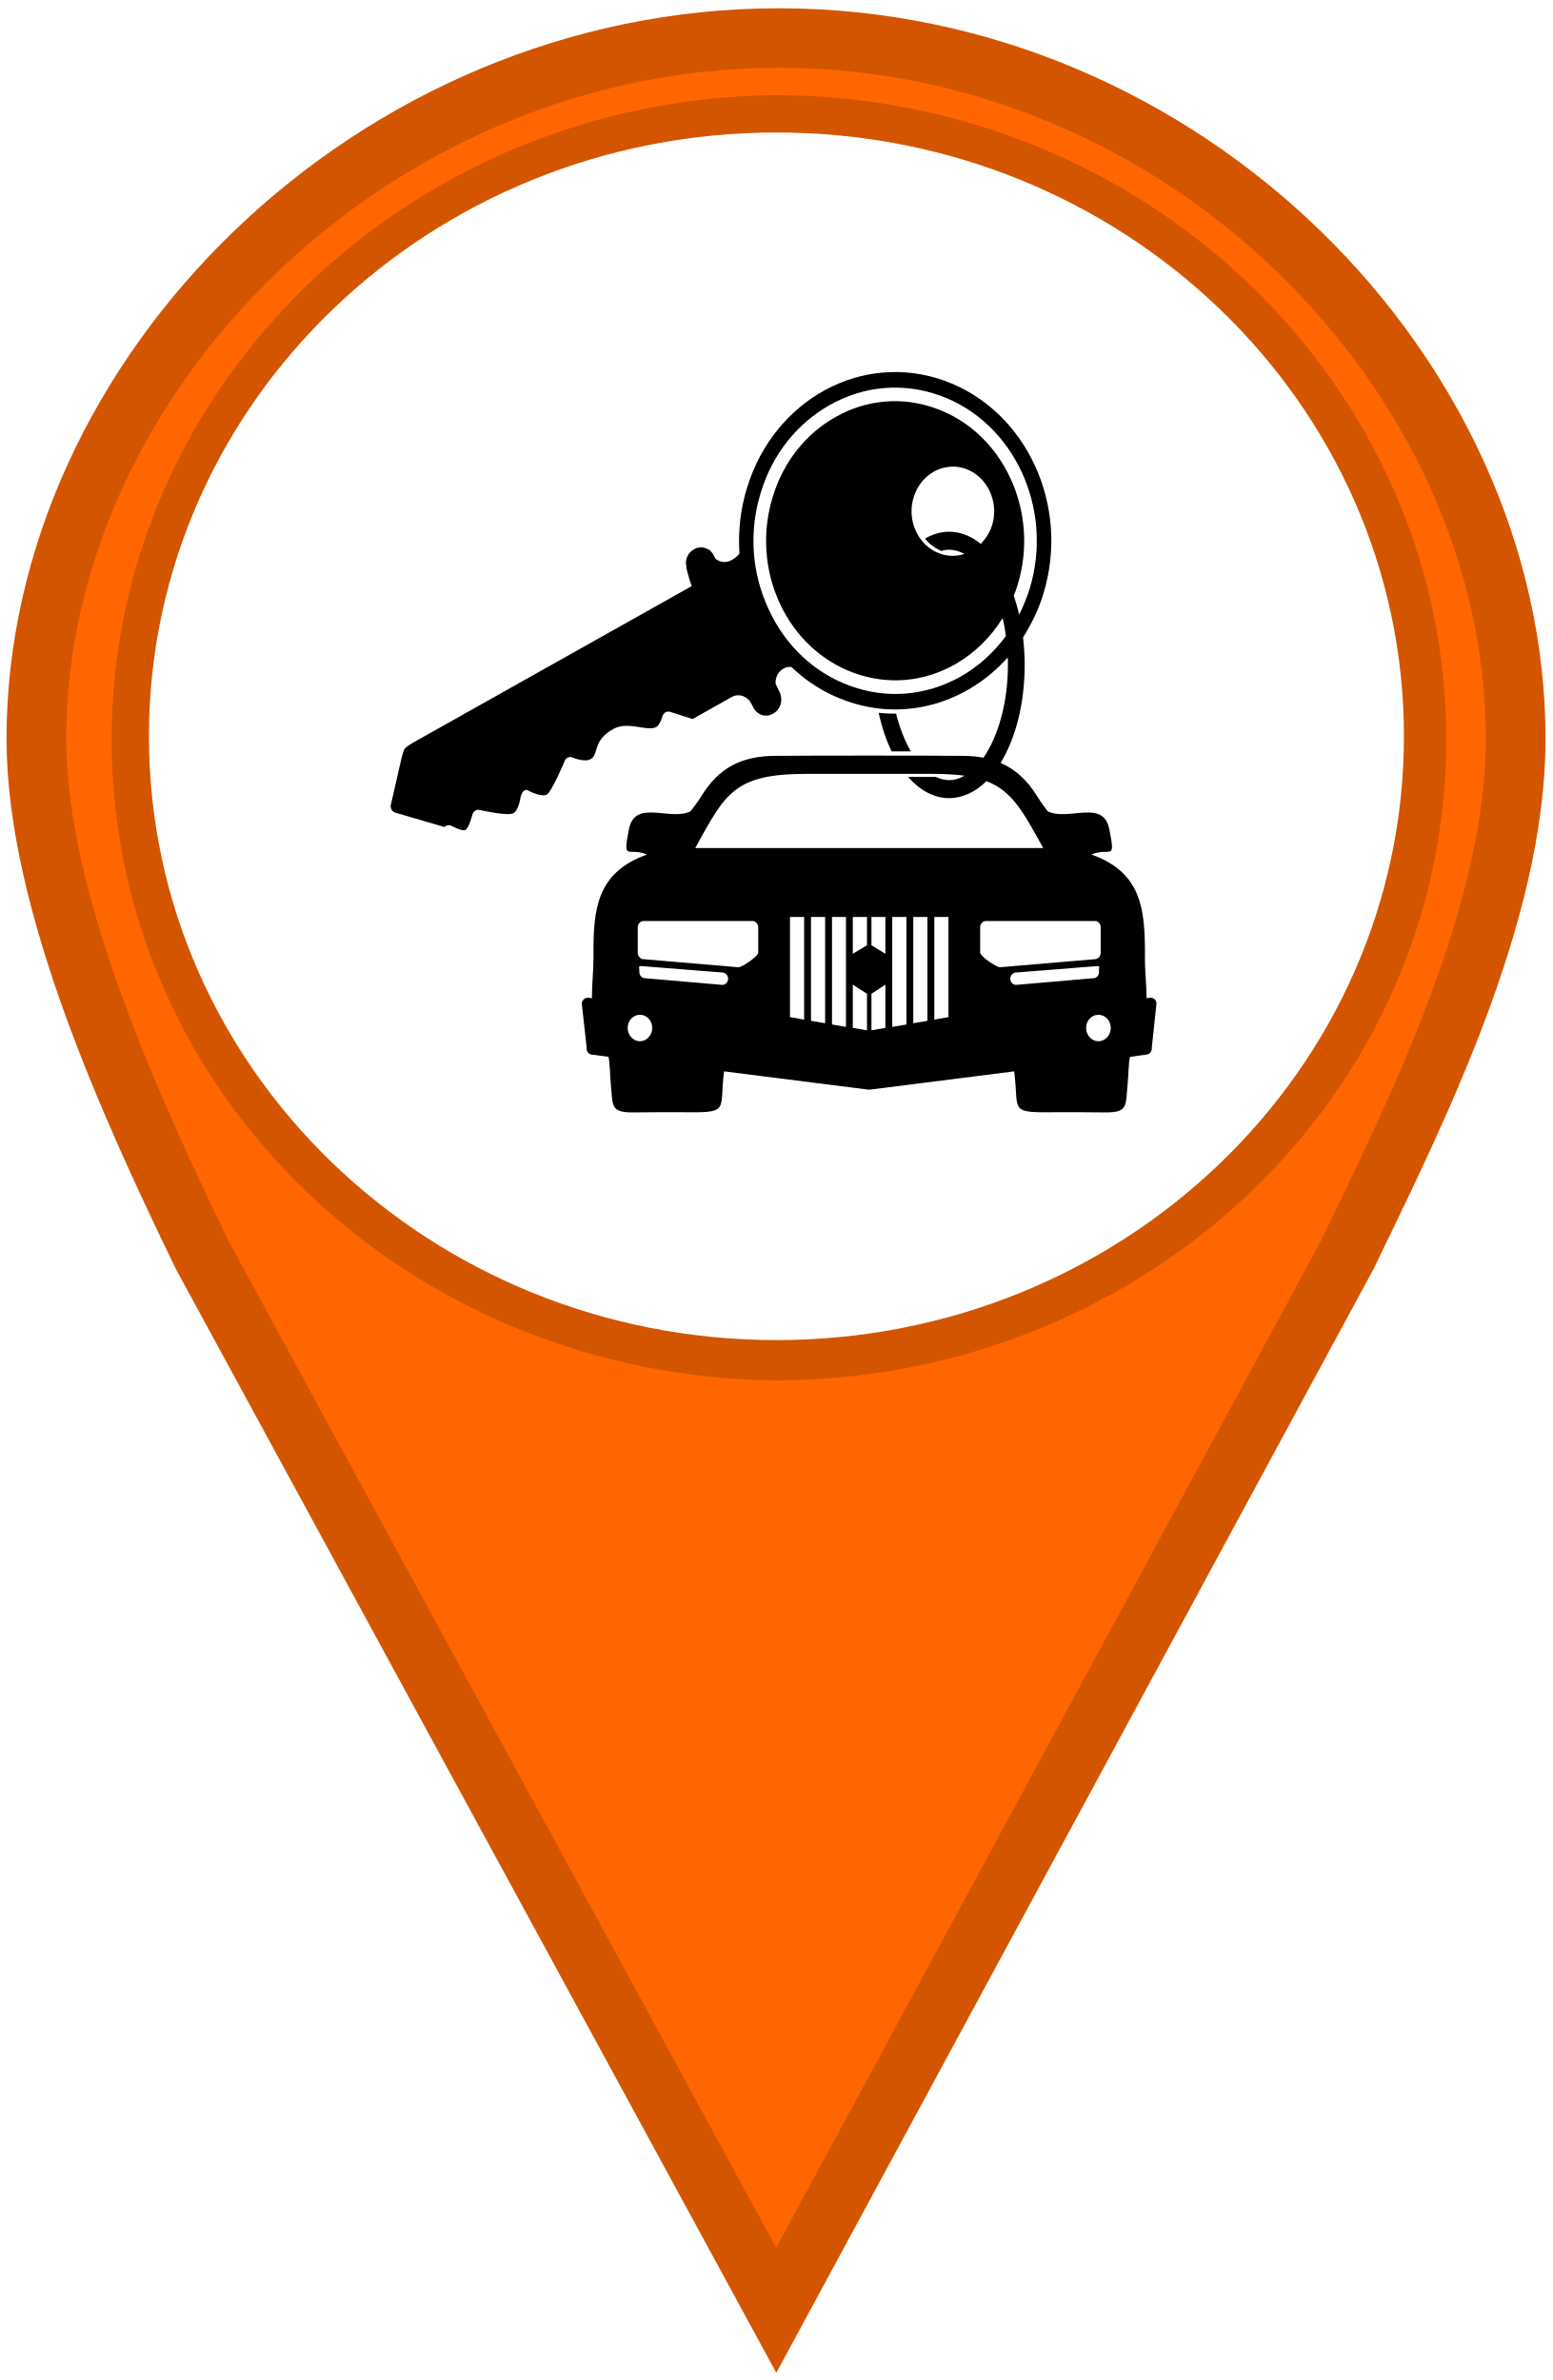
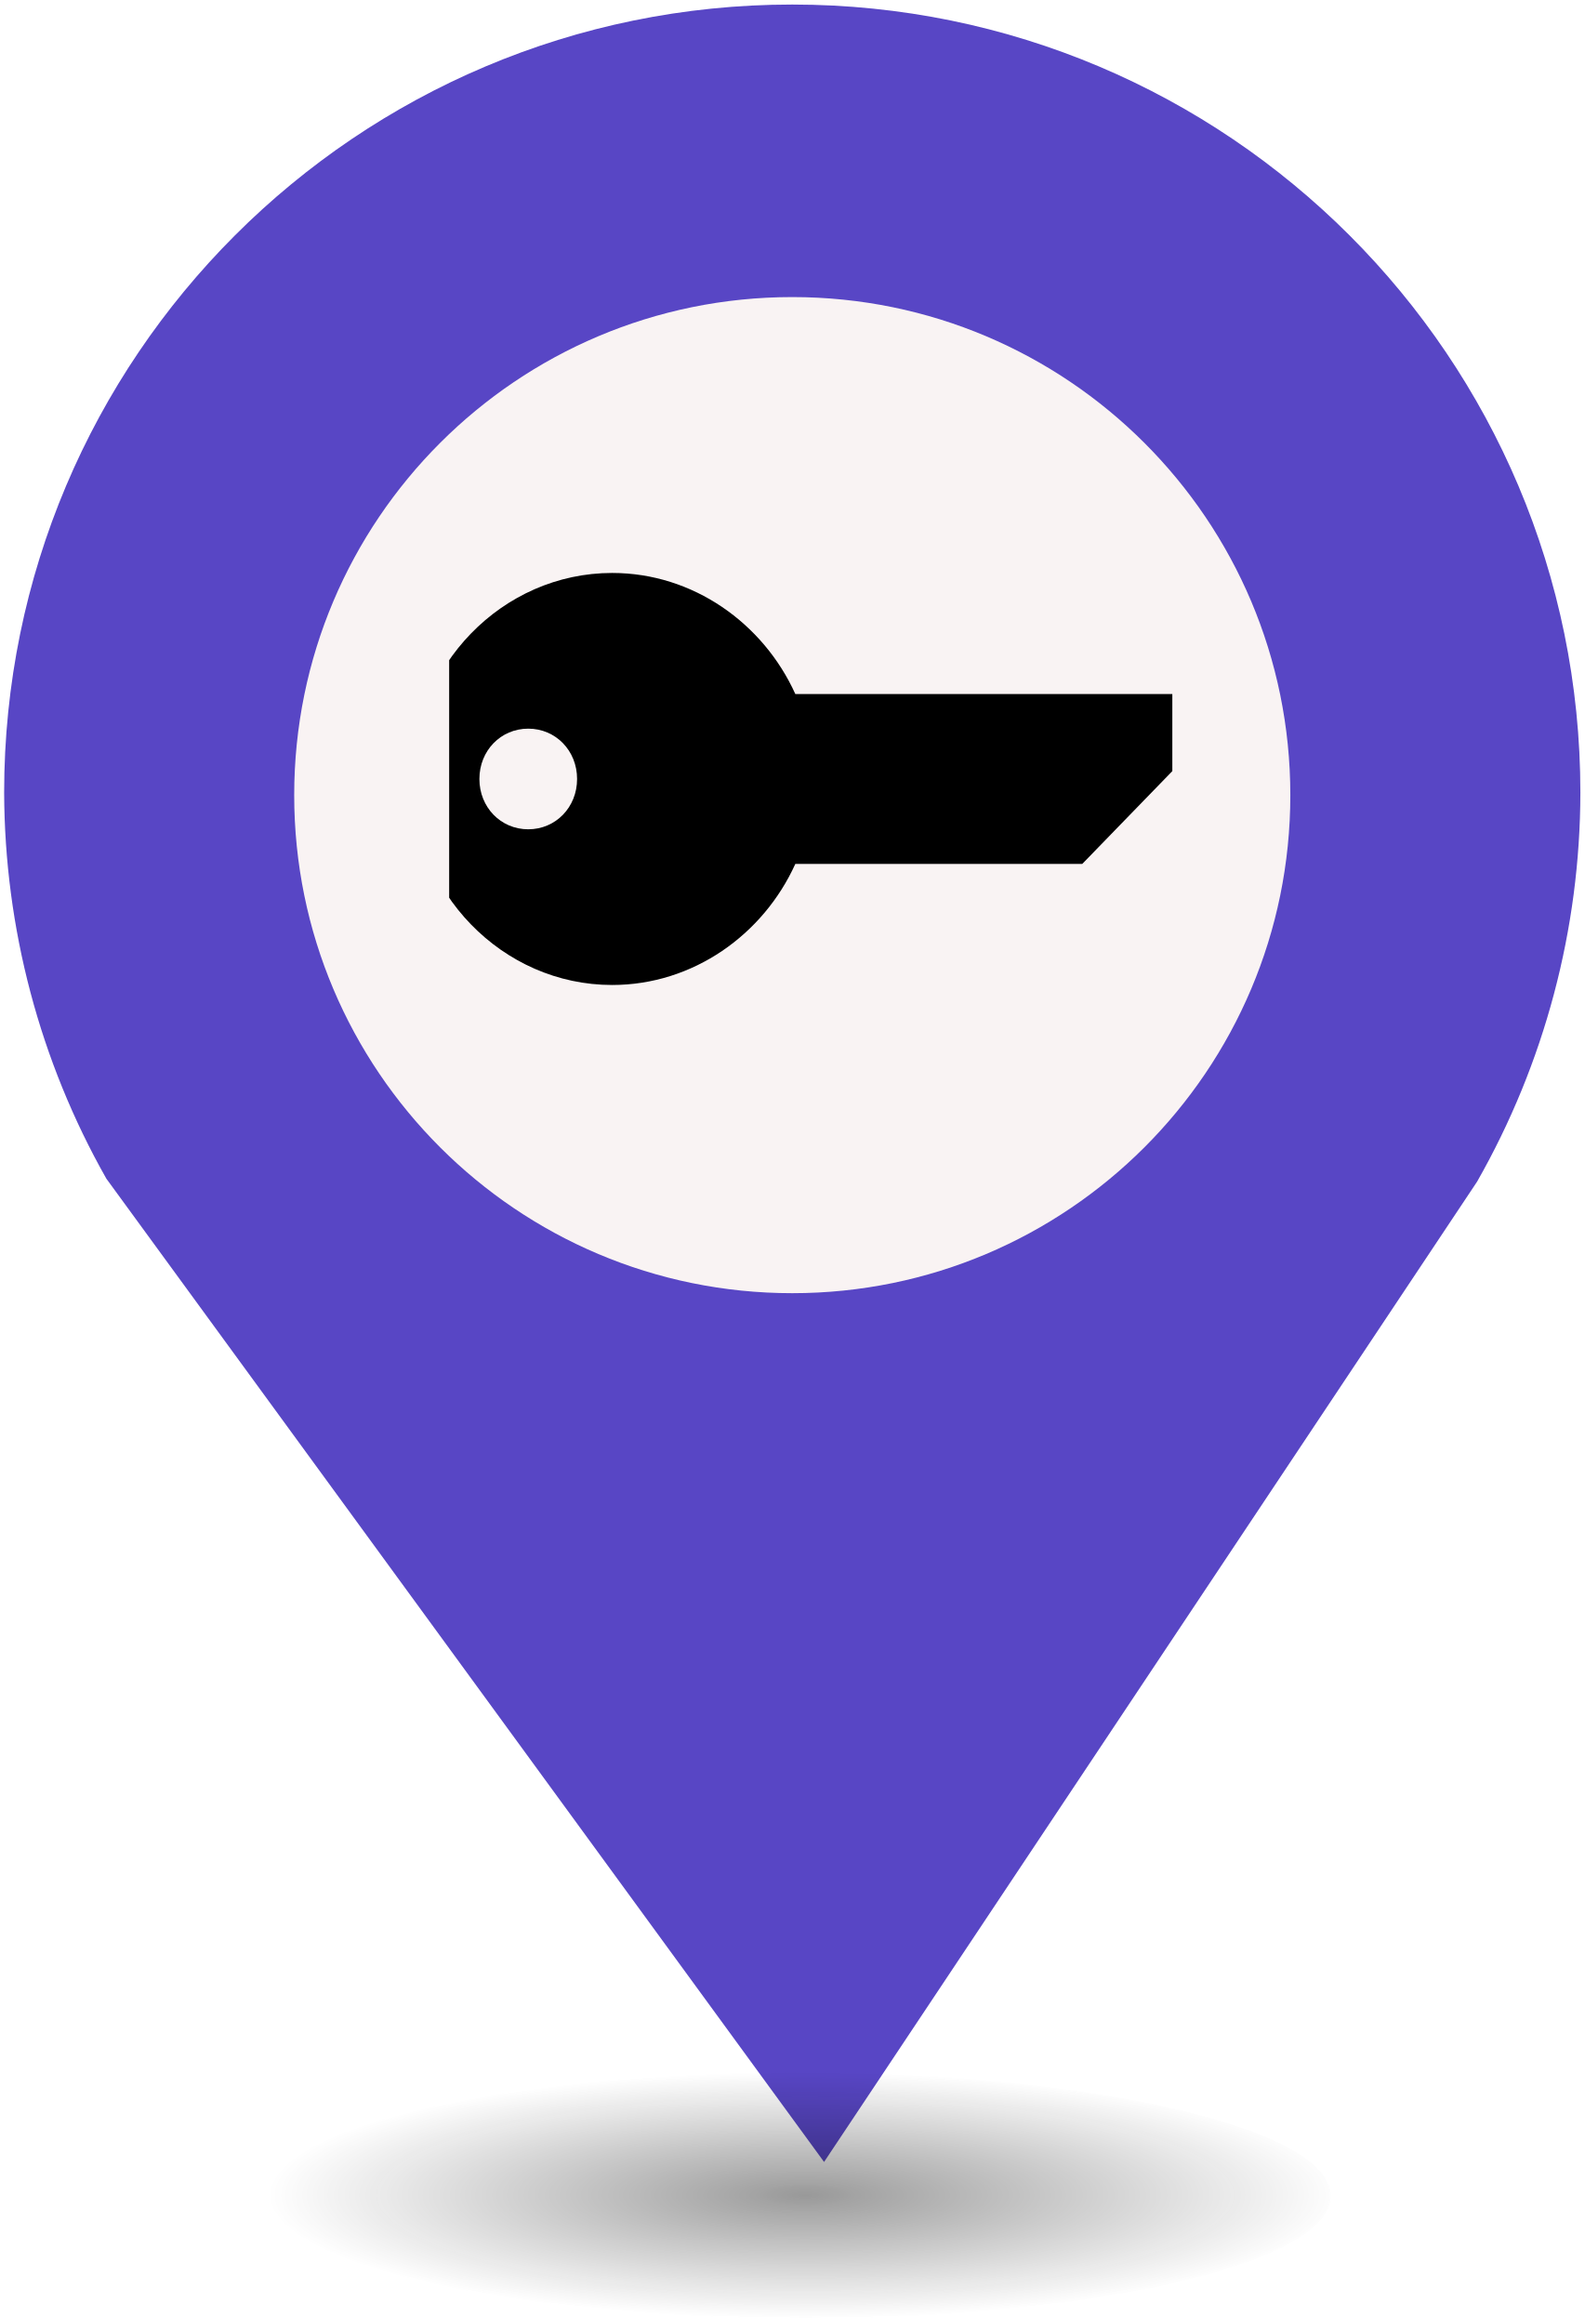
- <svg xmlns="http://www.w3.org/2000/svg" width="30px" height="46px" viewBox="0 0 30 46" version="1.1">
-   <defs>
-     <clipPath id="clip1">
-       <path d="M 7.551 7 L 22.445 7 L 22.445 21.77 L 7.551 21.77 Z M 7.551 7 " />
-     </clipPath>
+ <svg xmlns="http://www.w3.org/2000/svg" height="44px" width="30px" version="1.1" viewBox="0 0 29.989 43.988" id="svg16">
+   <defs id="defs7">
+     <radialGradient id="a" gradientUnits="userSpaceOnUse" cy="127.6" cx="-42.75" gradientTransform="matrix(4.274964,0,0,0.98163,197.9983,-83.70691)" r="2.384">
+       <stop stop-color="#010101" offset="0" id="stop2" />
+       <stop stop-opacity="0" stop-color="#090909" offset="1" id="stop4" />
+     </radialGradient>
  </defs>
-   <g id="surface1">
-     <path style="fill-rule:nonzero;fill:rgb(100%,40%,0%);fill-opacity:1;stroke-width:1;stroke-linecap:round;stroke-linejoin:miter;stroke:rgb(83.137%,33.333%,0%);stroke-opacity:1;stroke-miterlimit:4;" d="M 13.041 0.639 C 6.256 0.639 0.609 6.287 0.609 12.418 C 0.609 15.177 2.224 18.679 3.389 21.097 L 13 38.828 L 22.56 21.097 C 23.725 18.679 25.384 15.353 25.384 12.418 C 25.384 6.291 19.828 0.639 13.044 0.639 Z M 13.041 2.099 C 18.935 2.137 23.722 6.756 23.722 12.429 C 23.722 18.108 18.938 22.66 13.041 22.7 C 7.147 22.663 2.37 18.115 2.37 12.429 C 2.37 6.753 7.15 2.13 13.041 2.099 Z M 13.041 2.099 " transform="matrix(1.153846,0,0,1.15,0,0)" />
-     <path style="fill-rule:nonzero;fill:rgb(100%,100%,100%);fill-opacity:1;stroke-width:1.003;stroke-linecap:butt;stroke-linejoin:miter;stroke:rgb(100%,100%,100%);stroke-opacity:1;stroke-miterlimit:4;" d="M 23.011 12.374 C 23.011 17.704 18.528 22.021 13.003 22.021 C 7.478 22.021 2.996 17.704 2.996 12.374 C 2.996 7.048 7.478 2.728 13.003 2.728 C 18.528 2.728 23.011 7.048 23.011 12.374 Z M 23.011 12.374 " transform="matrix(1.153846,0,0,1.15,0,0)" />
-     <g clip-path="url(#clip1)" clip-rule="nonzero">
-       <path style=" stroke:none;fill-rule:nonzero;fill:rgb(0%,0%,0%);fill-opacity:1;" d="M 22.223 19.285 L 22.156 19.293 C 22.156 19.023 22.121 18.754 22.125 18.488 C 22.129 17.574 22.066 16.863 21.09 16.516 C 21.461 16.363 21.562 16.668 21.438 16.035 C 21.328 15.43 20.645 15.879 20.246 15.68 C 20.211 15.633 20.121 15.516 20.043 15.391 C 19.848 15.074 19.617 14.867 19.336 14.746 C 19.621 14.277 19.801 13.609 19.801 12.852 C 19.801 12.668 19.789 12.492 19.77 12.32 C 19.93 12.066 20.066 11.789 20.16 11.484 C 20.688 9.773 19.832 7.93 18.254 7.359 C 16.672 6.789 14.965 7.711 14.438 9.422 C 14.305 9.844 14.262 10.277 14.289 10.699 C 14.25 10.75 14.199 10.793 14.145 10.82 L 14.133 10.828 C 14.027 10.887 13.906 10.867 13.824 10.797 L 13.797 10.742 C 13.781 10.707 13.754 10.672 13.727 10.648 L 13.711 10.621 L 13.699 10.629 C 13.617 10.57 13.512 10.562 13.418 10.613 L 13.406 10.621 C 13.312 10.672 13.258 10.773 13.254 10.879 C 13.254 10.879 13.266 10.98 13.27 11.004 C 13.293 11.113 13.367 11.328 13.367 11.328 L 7.973 14.359 C 7.973 14.359 7.852 14.43 7.82 14.473 C 7.789 14.516 7.754 14.676 7.754 14.676 L 7.555 15.547 C 7.555 15.547 7.539 15.586 7.562 15.641 C 7.586 15.684 7.609 15.699 7.641 15.707 L 8.586 15.984 C 8.59 15.984 8.59 15.984 8.59 15.984 C 8.621 15.953 8.664 15.941 8.707 15.953 C 8.707 15.953 8.93 16.078 8.996 16.039 C 9.066 15.996 9.129 15.742 9.129 15.742 C 9.148 15.676 9.215 15.637 9.273 15.656 C 9.273 15.656 9.812 15.777 9.918 15.719 C 10.027 15.664 10.062 15.395 10.062 15.395 C 10.082 15.328 10.125 15.25 10.188 15.27 C 10.188 15.27 10.465 15.422 10.57 15.355 C 10.664 15.297 10.906 14.723 10.906 14.723 C 10.926 14.652 10.992 14.617 11.055 14.637 C 11.055 14.637 11.289 14.742 11.414 14.672 C 11.582 14.578 11.438 14.309 11.867 14.082 C 12.152 13.934 12.516 14.152 12.688 14.047 C 12.754 14.008 12.801 13.844 12.801 13.844 C 12.82 13.777 12.887 13.738 12.949 13.758 L 13.383 13.898 L 14.137 13.473 C 14.277 13.395 14.445 13.453 14.52 13.602 L 14.578 13.711 C 14.66 13.828 14.809 13.867 14.934 13.797 L 14.945 13.789 C 15.086 13.711 15.137 13.527 15.066 13.379 L 14.988 13.215 C 14.98 13.098 15.035 12.98 15.137 12.926 L 15.148 12.918 C 15.191 12.895 15.242 12.887 15.293 12.891 C 15.59 13.176 15.945 13.402 16.344 13.543 C 17.484 13.957 18.691 13.586 19.473 12.707 C 19.477 12.754 19.477 12.801 19.477 12.852 C 19.477 13.578 19.289 14.234 19.004 14.645 C 18.883 14.621 18.754 14.609 18.613 14.609 C 18.004 14.602 15.59 14.602 14.98 14.609 C 14.328 14.613 13.891 14.836 13.551 15.391 C 13.473 15.516 13.379 15.633 13.344 15.68 C 12.949 15.879 12.262 15.43 12.152 16.035 C 12.031 16.668 12.133 16.363 12.504 16.516 C 11.527 16.863 11.461 17.574 11.469 18.488 C 11.469 18.754 11.438 19.023 11.438 19.293 L 11.371 19.285 C 11.309 19.277 11.25 19.324 11.242 19.391 L 11.336 20.246 C 11.328 20.316 11.371 20.375 11.434 20.383 L 11.758 20.426 C 11.789 20.57 11.785 20.758 11.801 20.922 C 11.848 21.379 11.777 21.508 12.266 21.5 C 12.547 21.496 12.832 21.496 13.117 21.496 C 14.133 21.508 13.891 21.496 13.992 20.707 L 16.773 21.059 C 16.781 21.062 16.812 21.062 16.82 21.059 L 19.598 20.707 C 19.703 21.496 19.457 21.508 20.473 21.496 C 20.758 21.496 21.043 21.496 21.328 21.5 C 21.816 21.508 21.746 21.379 21.793 20.922 C 21.809 20.758 21.805 20.57 21.836 20.426 L 22.156 20.383 C 22.219 20.375 22.266 20.316 22.258 20.246 L 22.348 19.391 C 22.344 19.324 22.285 19.277 22.223 19.285 Z M 18.562 13.078 C 17.898 13.449 17.141 13.516 16.434 13.258 C 15.738 13.008 15.176 12.48 14.852 11.773 C 14.523 11.066 14.469 10.266 14.703 9.516 C 14.926 8.781 15.402 8.184 16.035 7.828 C 16.699 7.453 17.453 7.391 18.164 7.645 C 19.598 8.16 20.371 9.84 19.895 11.387 C 19.84 11.559 19.773 11.723 19.695 11.879 C 19.664 11.75 19.629 11.629 19.59 11.512 C 19.617 11.445 19.645 11.375 19.664 11.305 C 20.098 9.895 19.391 8.363 18.086 7.895 C 17.441 7.66 16.75 7.719 16.148 8.059 C 15.57 8.383 15.137 8.93 14.934 9.598 C 14.723 10.281 14.77 11.012 15.066 11.656 C 15.363 12.301 15.879 12.781 16.508 13.008 C 17.156 13.242 17.844 13.184 18.449 12.844 C 18.828 12.629 19.145 12.32 19.375 11.945 C 19.402 12.055 19.422 12.172 19.438 12.293 C 19.203 12.613 18.906 12.883 18.562 13.078 Z M 18.953 10.512 C 18.77 10.363 18.562 10.277 18.34 10.277 C 18.18 10.277 18.023 10.324 17.875 10.41 C 17.961 10.516 18.07 10.598 18.191 10.648 C 18.242 10.633 18.289 10.625 18.34 10.625 C 18.445 10.625 18.543 10.656 18.637 10.707 C 18.484 10.754 18.32 10.758 18.16 10.699 C 17.742 10.547 17.516 10.059 17.656 9.609 C 17.797 9.156 18.246 8.914 18.664 9.062 C 19.082 9.215 19.309 9.703 19.172 10.152 C 19.125 10.297 19.047 10.414 18.953 10.512 Z M 12.367 20.125 C 12.234 20.125 12.129 20.008 12.129 19.867 C 12.129 19.727 12.234 19.613 12.367 19.613 C 12.496 19.613 12.605 19.727 12.605 19.867 C 12.605 20.008 12.496 20.125 12.367 20.125 Z M 13.953 19.035 L 12.457 18.906 C 12.398 18.902 12.352 18.844 12.355 18.781 C 12.359 18.715 12.328 18.668 12.387 18.672 L 13.969 18.797 C 14.027 18.805 14.074 18.859 14.07 18.926 C 14.062 18.992 14.012 19.039 13.953 19.035 Z M 14.652 18.414 C 14.652 18.484 14.336 18.695 14.273 18.695 L 12.438 18.539 C 12.375 18.539 12.324 18.48 12.324 18.414 L 12.324 17.922 C 12.324 17.855 12.375 17.801 12.438 17.801 L 14.539 17.801 C 14.602 17.801 14.652 17.855 14.652 17.922 Z M 15.539 19.707 L 15.277 19.66 C 15.273 19.66 15.27 19.66 15.266 19.66 L 15.266 17.723 C 15.27 17.723 15.273 17.723 15.277 17.723 L 15.539 17.723 Z M 15.945 19.777 L 15.672 19.73 L 15.672 17.723 L 15.945 17.723 Z M 16.348 19.848 L 16.078 19.801 L 16.078 17.723 L 16.348 17.723 Z M 16.48 19.867 L 16.48 19.031 L 16.754 19.207 L 16.754 19.91 C 16.754 19.91 16.754 19.914 16.754 19.914 Z M 16.48 18.434 L 16.48 17.723 L 16.754 17.723 L 16.754 18.27 Z M 13.434 16.391 C 14.02 15.328 14.188 14.957 15.59 14.957 C 15.992 14.957 17.602 14.957 18.004 14.957 C 18.254 14.957 18.461 14.969 18.641 14.992 C 18.543 15.047 18.445 15.078 18.34 15.078 C 18.254 15.078 18.168 15.055 18.086 15.016 L 17.547 15.016 C 17.773 15.273 18.047 15.426 18.34 15.426 C 18.605 15.426 18.852 15.305 19.062 15.098 C 19.562 15.289 19.77 15.688 20.16 16.391 C 19.109 16.391 14.484 16.391 13.434 16.391 Z M 17.109 19.867 L 16.836 19.914 C 16.836 19.914 16.84 19.91 16.84 19.91 L 16.84 19.207 L 17.109 19.031 Z M 17.109 18.434 L 16.84 18.27 L 16.84 17.723 L 17.109 17.723 Z M 17.516 19.801 L 17.242 19.848 L 17.242 17.723 L 17.516 17.723 Z M 17.922 19.73 L 17.648 19.777 L 17.648 17.723 L 17.922 17.723 Z M 18.328 19.66 C 18.324 19.66 18.32 19.66 18.316 19.66 L 18.055 19.707 L 18.055 17.723 L 18.316 17.723 C 18.32 17.723 18.324 17.723 18.328 17.723 Z M 18.941 18.414 L 18.941 17.922 C 18.941 17.855 18.992 17.801 19.055 17.801 L 21.156 17.801 C 21.219 17.801 21.27 17.855 21.27 17.922 L 21.27 18.414 C 21.27 18.484 21.219 18.539 21.156 18.539 L 19.32 18.695 C 19.258 18.695 18.941 18.484 18.941 18.414 Z M 19.641 19.035 C 19.582 19.039 19.527 18.992 19.523 18.926 C 19.52 18.859 19.566 18.805 19.625 18.797 L 21.207 18.672 C 21.266 18.668 21.23 18.715 21.238 18.781 C 21.242 18.844 21.195 18.902 21.137 18.906 Z M 21.227 20.125 C 21.094 20.125 20.988 20.008 20.988 19.867 C 20.988 19.727 21.094 19.613 21.227 19.613 C 21.355 19.613 21.465 19.727 21.465 19.867 C 21.465 20.008 21.355 20.125 21.227 20.125 Z M 21.227 20.125 " />
+   <path d="m 14.994,0.086 c -8.239,0 -14.917,6.678 -14.917,14.917 0.009,2.562 0.673,5.079 1.935,7.307 L 15.596,40.921 27.956,22.366 C 29.234,20.122 29.907,17.586 29.911,15.003 29.911,6.765 23.233,0.086 14.994,0.086 Z" id="path9" style="fill:#5846c5;stroke-width:4.275" />
+   <circle cy="15.05" cx="14.994" r="9.427" id="circle11" style="fill:#f9f3f3;stroke-width:4.275" />
+   <ellipse rx="10.193" ry="2.339" cy="41.562" cx="14.994" id="ellipse13" style="opacity:0.4;fill:url(#a);stroke-width:4.275" />
+   <rect id="replace" rx="0" ry="0" height="13.369" width="13.472" y="8.21" x="8.259" style="fill:none;stroke-width:4.275" />
+   <svg height="100" width="100" id="svg12" xml:space="preserve" viewBox="0 0 100 100" y="10" x="8.5" version="1.1">
+     <defs id="defs16" />
+     <g transform="matrix(0.1500437,0,0,0.1545994,-0.9927076,-2.978105)" id="g6">
+       <path style="stroke-width:1.925" id="path4" d="m 27.181,24.728 c -13.862,0 -25.222,11.359 -25.222,25.222 0,13.862 11.359,25.222 25.222,25.222 10.204,0 19.061,-6.161 23.104,-14.825 H 86.481 L 97.84,48.987 V 39.553 H 50.285 C 46.242,30.889 37.385,24.728 27.181,24.728 Z M 16.592,56.111 c -3.466,0 -6.161,-2.695 -6.161,-6.161 0,-3.466 2.695,-6.161 6.161,-6.161 3.466,0 6.161,2.695 6.161,6.161 0,3.466 -2.695,6.161 -6.161,6.161 z" />
    </g>
-     <path style=" stroke:none;fill-rule:nonzero;fill:rgb(0%,0%,0%);fill-opacity:1;" d="M 17.316 13.793 C 17.203 13.793 17.09 13.789 16.98 13.777 C 17.039 14.055 17.125 14.305 17.23 14.523 L 17.602 14.523 C 17.484 14.32 17.387 14.074 17.316 13.793 Z M 17.316 13.793 " />
-   </g>
+   </svg>
</svg>
